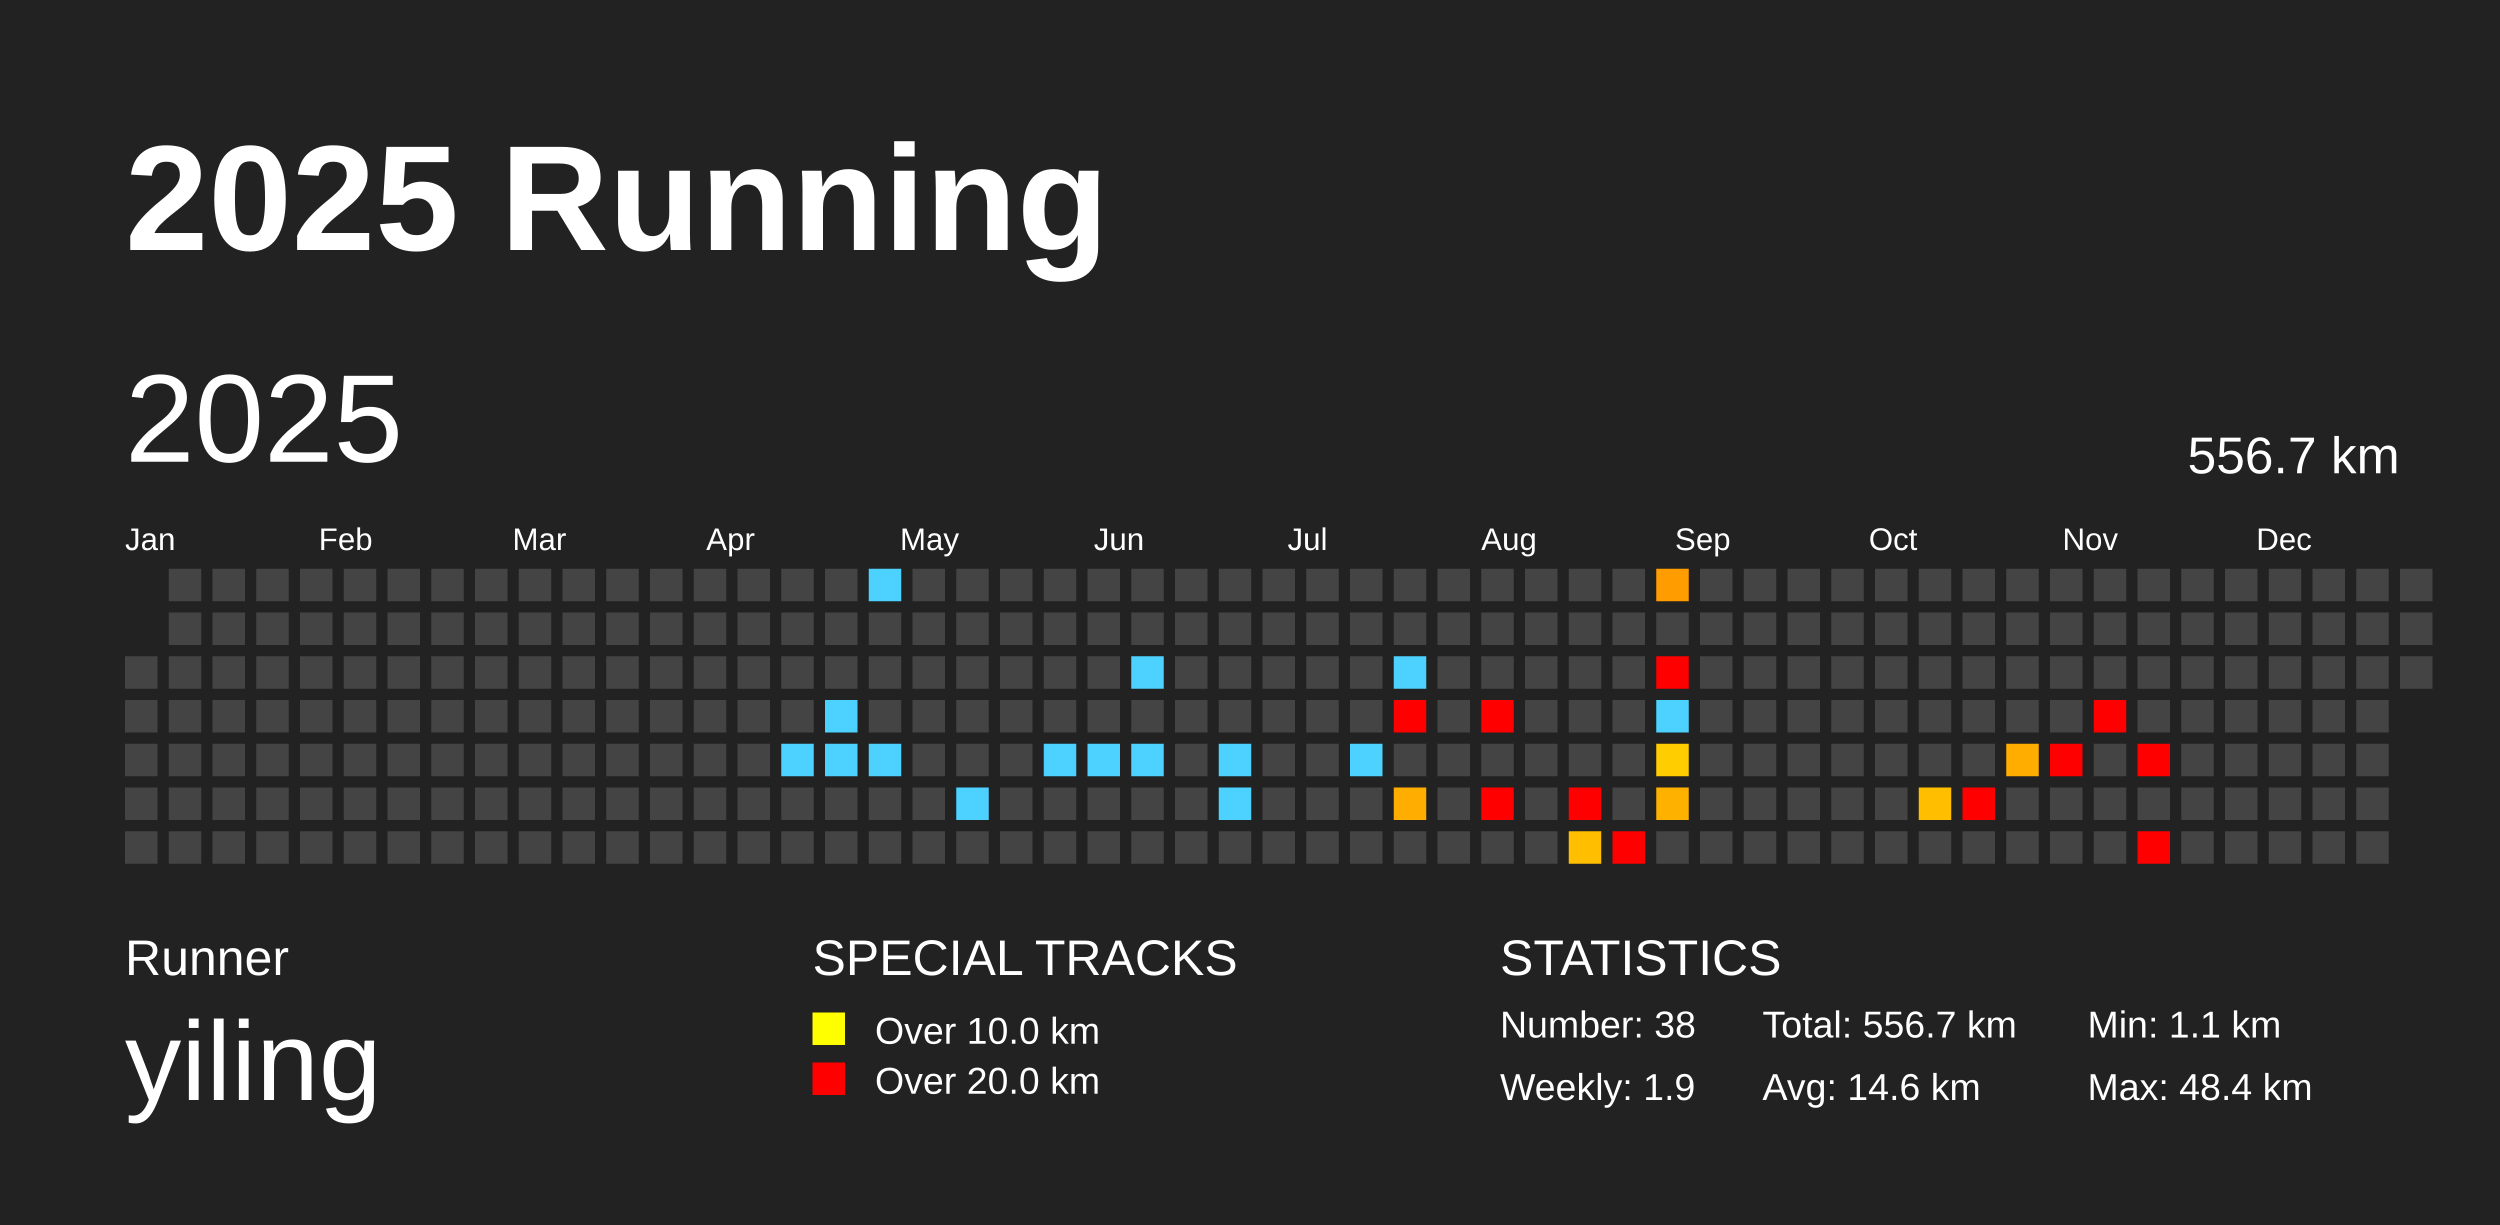
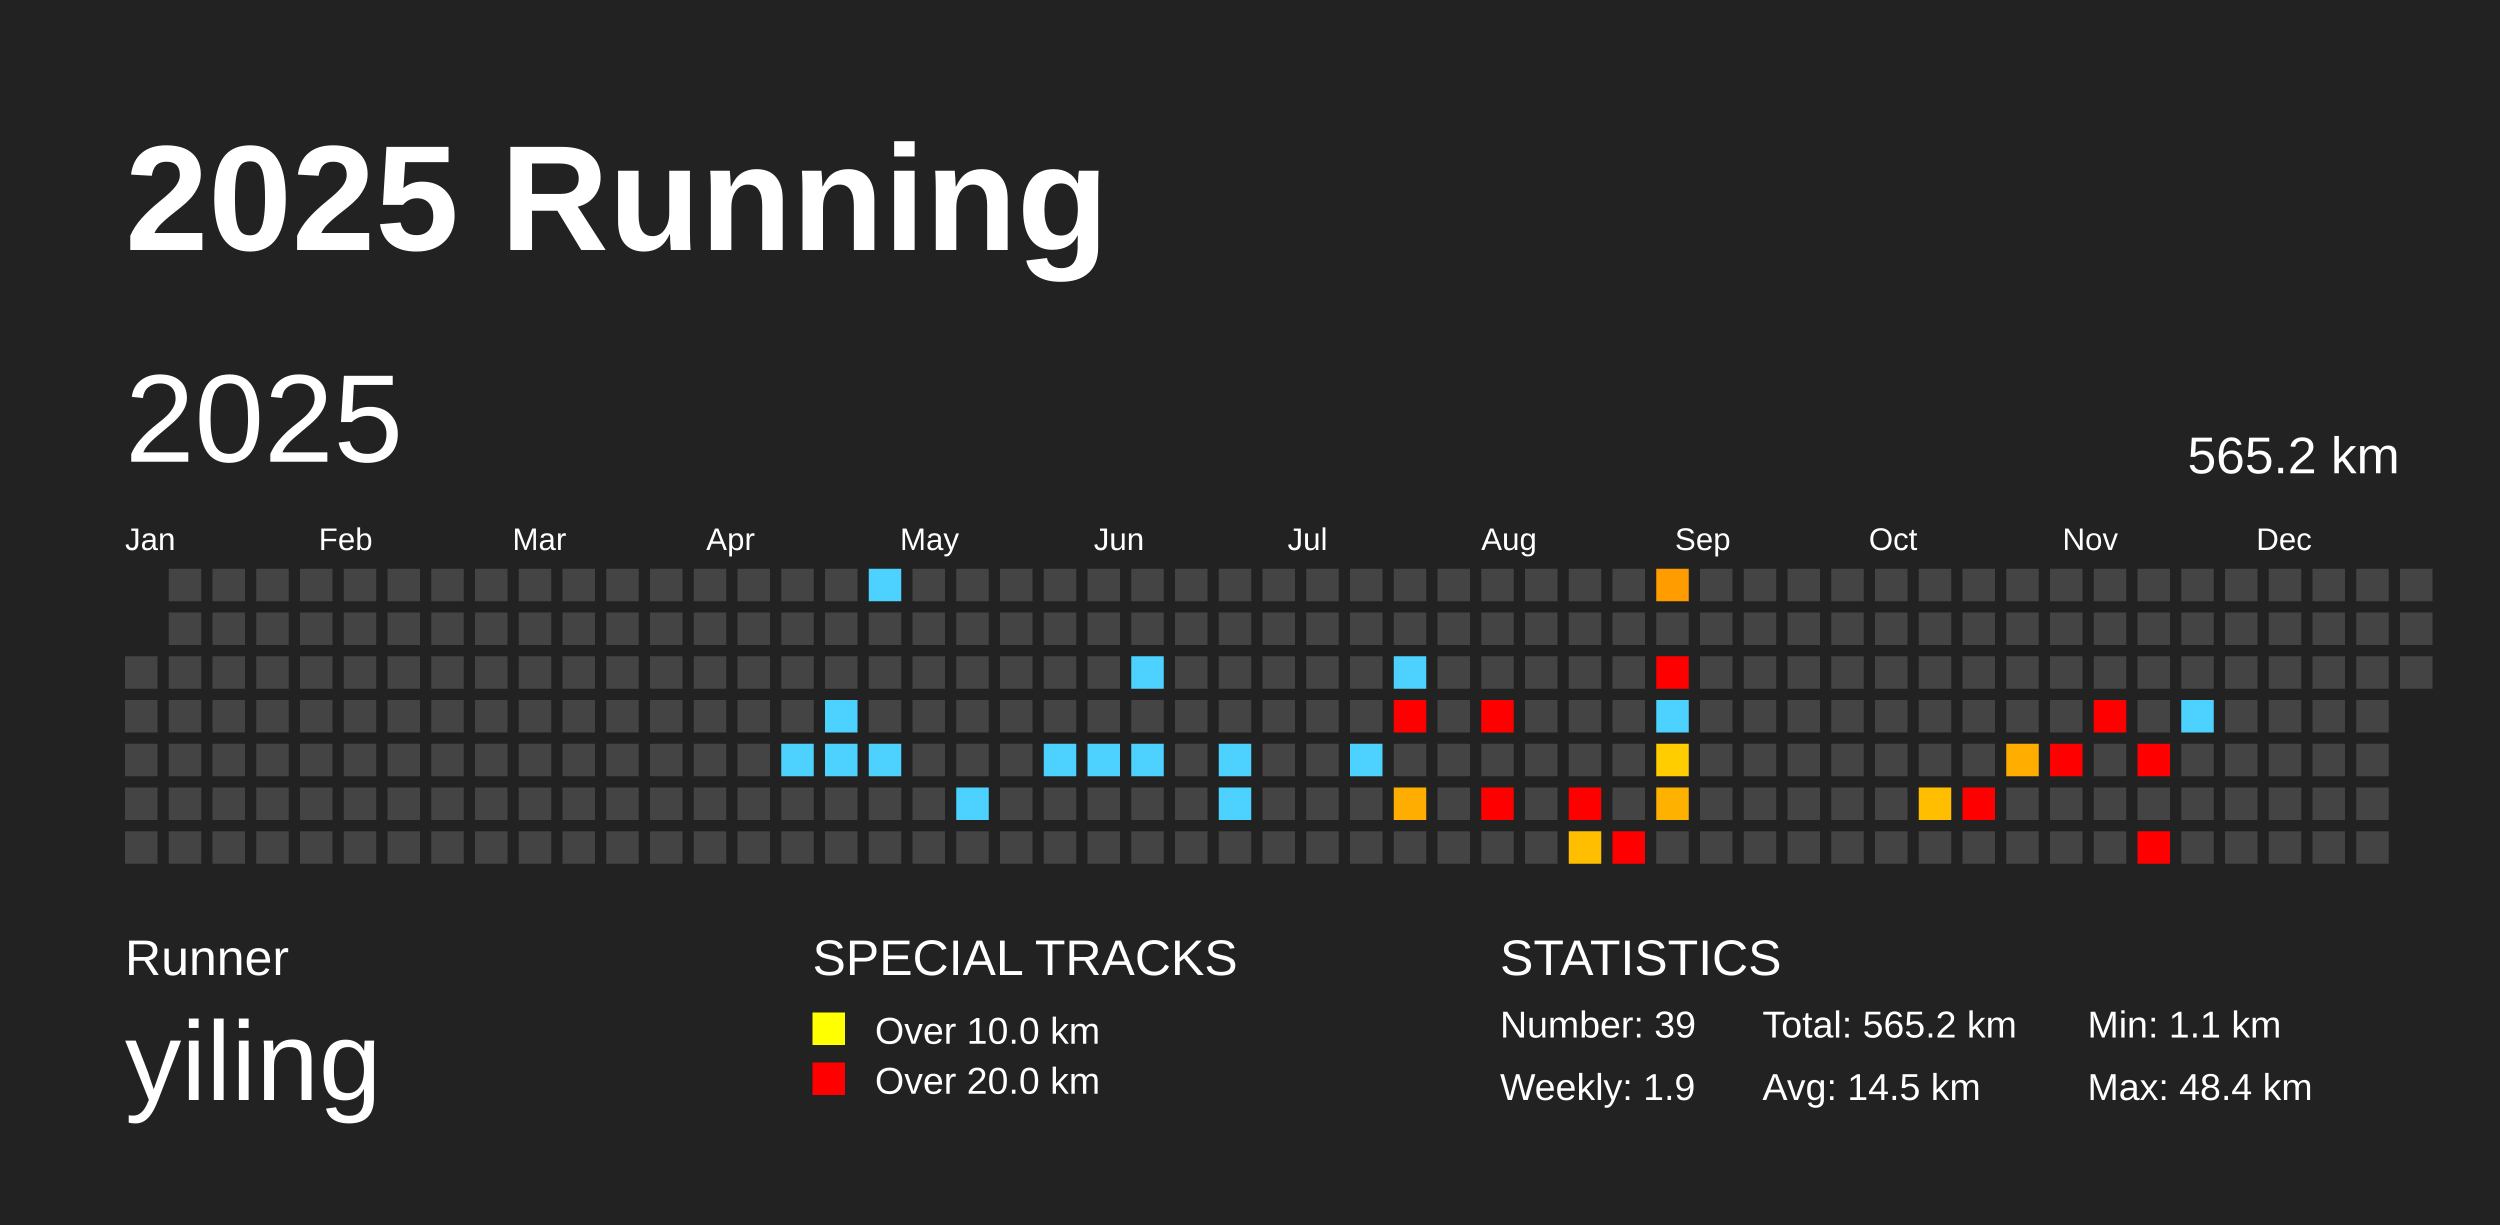
<svg xmlns="http://www.w3.org/2000/svg" baseProfile="full" height="98mm" version="1.1" viewBox="0,0,200,98" width="200mm">
  <defs />
  <rect fill="#222222" height="98" width="200" x="0" y="0" />
  <text fill="#FFFFFF" style="font-size:12px; font-family:Arial; font-weight:bold;" x="10" y="20">2025 Running</text>
  <text fill="#FFFFFF" style="font-size:4px; font-family:Arial" x="10" y="78">Runner</text>
  <text fill="#FFFFFF" style="font-size:9px; font-family:Arial" x="10" y="88">yiling</text>
  <text fill="#FFFFFF" style="font-size:4px; font-family:Arial" x="65" y="78">SPECIAL TRACKS</text>
  <rect fill="yellow" height="2.6" width="2.6" x="65" y="81" />
  <text fill="#FFFFFF" style="font-size:3px; font-family:Arial" x="70" y="83.5">Over 10.0 km</text>
  <rect fill="red" height="2.6" width="2.6" x="65" y="85" />
  <text fill="#FFFFFF" style="font-size:3px; font-family:Arial" x="70" y="87.5">Over 20.0 km</text>
  <text fill="#FFFFFF" style="font-size:4px; font-family:Arial" x="120" y="78">STATISTICS</text>
-   <text fill="#FFFFFF" style="font-size:3px; font-family:Arial" x="120" y="83">Number: 38</text>
+   <text fill="#FFFFFF" style="font-size:3px; font-family:Arial" x="120" y="83">Number: 39</text>
  <text fill="#FFFFFF" style="font-size:3px; font-family:Arial" x="120" y="88">Weekly: 1.9</text>
-   <text fill="#FFFFFF" style="font-size:3px; font-family:Arial" x="141" y="83">Total: 556.7 km</text>
-   <text fill="#FFFFFF" style="font-size:3px; font-family:Arial" x="141" y="88">Avg: 14.6 km</text>
+   <text fill="#FFFFFF" style="font-size:3px; font-family:Arial" x="141" y="83">Total: 565.2 km</text>
+   <text fill="#FFFFFF" style="font-size:3px; font-family:Arial" x="141" y="88">Avg: 14.5 km</text>
  <text fill="#FFFFFF" style="font-size:3px; font-family:Arial" x="167" y="83">Min: 1.1 km</text>
  <text fill="#FFFFFF" style="font-size:3px; font-family:Arial" x="167" y="88">Max: 48.4 km</text>
  <text dominant-baseline="hanging" fill="#FFFFFF" style="font-size:10.0px; font-family:Arial;" x="10" y="30">2025</text>
-   <text dominant-baseline="hanging" fill="#FFFFFF" style="font-size:4.125px; font-family:Arial;" x="175" y="35">556.7 km</text>
+   <text dominant-baseline="hanging" fill="#FFFFFF" style="font-size:4.125px; font-family:Arial;" x="175" y="35">565.2 km</text>
  <text fill="#FFFFFF" style="font-size:2.5px; font-family:Arial" x="10.0" y="44">Jan</text>
  <text fill="#FFFFFF" style="font-size:2.5px; font-family:Arial" x="25.5" y="44">Feb</text>
  <text fill="#FFFFFF" style="font-size:2.5px; font-family:Arial" x="41.0" y="44">Mar</text>
  <text fill="#FFFFFF" style="font-size:2.5px; font-family:Arial" x="56.5" y="44">Apr</text>
  <text fill="#FFFFFF" style="font-size:2.5px; font-family:Arial" x="72.0" y="44">May</text>
  <text fill="#FFFFFF" style="font-size:2.5px; font-family:Arial" x="87.5" y="44">Jun</text>
  <text fill="#FFFFFF" style="font-size:2.5px; font-family:Arial" x="103.0" y="44">Jul</text>
  <text fill="#FFFFFF" style="font-size:2.5px; font-family:Arial" x="118.5" y="44">Aug</text>
  <text fill="#FFFFFF" style="font-size:2.5px; font-family:Arial" x="134.0" y="44">Sep</text>
  <text fill="#FFFFFF" style="font-size:2.5px; font-family:Arial" x="149.5" y="44">Oct</text>
  <text fill="#FFFFFF" style="font-size:2.5px; font-family:Arial" x="165.0" y="44">Nov</text>
  <text fill="#FFFFFF" style="font-size:2.5px; font-family:Arial" x="180.5" y="44">Dec</text>
  <rect fill="#444444" height="2.6" width="2.6" x="10.0" y="52.5" />
  <rect fill="#444444" height="2.6" width="2.6" x="10.0" y="56.0" />
  <rect fill="#444444" height="2.6" width="2.6" x="10.0" y="59.5" />
  <rect fill="#444444" height="2.6" width="2.6" x="10.0" y="63.0" />
  <rect fill="#444444" height="2.6" width="2.6" x="10.0" y="66.5" />
  <rect fill="#444444" height="2.6" width="2.6" x="13.5" y="45.5" />
  <rect fill="#444444" height="2.6" width="2.6" x="13.5" y="49.0" />
  <rect fill="#444444" height="2.6" width="2.6" x="13.5" y="52.5" />
  <rect fill="#444444" height="2.6" width="2.6" x="13.5" y="56.0" />
  <rect fill="#444444" height="2.6" width="2.6" x="13.5" y="59.5" />
  <rect fill="#444444" height="2.6" width="2.6" x="13.5" y="63.0" />
  <rect fill="#444444" height="2.6" width="2.6" x="13.5" y="66.5" />
  <rect fill="#444444" height="2.6" width="2.6" x="17.0" y="45.5" />
  <rect fill="#444444" height="2.6" width="2.6" x="17.0" y="49.0" />
  <rect fill="#444444" height="2.6" width="2.6" x="17.0" y="52.5" />
  <rect fill="#444444" height="2.6" width="2.6" x="17.0" y="56.0" />
  <rect fill="#444444" height="2.6" width="2.6" x="17.0" y="59.5" />
  <rect fill="#444444" height="2.6" width="2.6" x="17.0" y="63.0" />
  <rect fill="#444444" height="2.6" width="2.6" x="17.0" y="66.5" />
  <rect fill="#444444" height="2.6" width="2.6" x="20.5" y="45.5" />
  <rect fill="#444444" height="2.6" width="2.6" x="20.5" y="49.0" />
  <rect fill="#444444" height="2.6" width="2.6" x="20.5" y="52.5" />
  <rect fill="#444444" height="2.6" width="2.6" x="20.5" y="56.0" />
  <rect fill="#444444" height="2.6" width="2.6" x="20.5" y="59.5" />
  <rect fill="#444444" height="2.6" width="2.6" x="20.5" y="63.0" />
  <rect fill="#444444" height="2.6" width="2.6" x="20.5" y="66.5" />
  <rect fill="#444444" height="2.6" width="2.6" x="24.0" y="45.5" />
  <rect fill="#444444" height="2.6" width="2.6" x="24.0" y="49.0" />
  <rect fill="#444444" height="2.6" width="2.6" x="24.0" y="52.5" />
  <rect fill="#444444" height="2.6" width="2.6" x="24.0" y="56.0" />
  <rect fill="#444444" height="2.6" width="2.6" x="24.0" y="59.5" />
  <rect fill="#444444" height="2.6" width="2.6" x="24.0" y="63.0" />
  <rect fill="#444444" height="2.6" width="2.6" x="24.0" y="66.5" />
  <rect fill="#444444" height="2.6" width="2.6" x="27.5" y="45.5" />
  <rect fill="#444444" height="2.6" width="2.6" x="27.5" y="49.0" />
  <rect fill="#444444" height="2.6" width="2.6" x="27.5" y="52.5" />
  <rect fill="#444444" height="2.6" width="2.6" x="27.5" y="56.0" />
  <rect fill="#444444" height="2.6" width="2.6" x="27.5" y="59.5" />
  <rect fill="#444444" height="2.6" width="2.6" x="27.5" y="63.0" />
  <rect fill="#444444" height="2.6" width="2.6" x="27.5" y="66.5" />
  <rect fill="#444444" height="2.6" width="2.6" x="31.0" y="45.5" />
  <rect fill="#444444" height="2.6" width="2.6" x="31.0" y="49.0" />
  <rect fill="#444444" height="2.6" width="2.6" x="31.0" y="52.5" />
  <rect fill="#444444" height="2.6" width="2.6" x="31.0" y="56.0" />
  <rect fill="#444444" height="2.6" width="2.6" x="31.0" y="59.5" />
  <rect fill="#444444" height="2.6" width="2.6" x="31.0" y="63.0" />
  <rect fill="#444444" height="2.6" width="2.6" x="31.0" y="66.5" />
  <rect fill="#444444" height="2.6" width="2.6" x="34.5" y="45.5" />
  <rect fill="#444444" height="2.6" width="2.6" x="34.5" y="49.0" />
  <rect fill="#444444" height="2.6" width="2.6" x="34.5" y="52.5" />
  <rect fill="#444444" height="2.6" width="2.6" x="34.5" y="56.0" />
  <rect fill="#444444" height="2.6" width="2.6" x="34.5" y="59.5" />
  <rect fill="#444444" height="2.6" width="2.6" x="34.5" y="63.0" />
  <rect fill="#444444" height="2.6" width="2.6" x="34.5" y="66.5" />
  <rect fill="#444444" height="2.6" width="2.6" x="38.0" y="45.5" />
  <rect fill="#444444" height="2.6" width="2.6" x="38.0" y="49.0" />
  <rect fill="#444444" height="2.6" width="2.6" x="38.0" y="52.5" />
  <rect fill="#444444" height="2.6" width="2.6" x="38.0" y="56.0" />
  <rect fill="#444444" height="2.6" width="2.6" x="38.0" y="59.5" />
  <rect fill="#444444" height="2.6" width="2.6" x="38.0" y="63.0" />
  <rect fill="#444444" height="2.6" width="2.6" x="38.0" y="66.5" />
  <rect fill="#444444" height="2.6" width="2.6" x="41.5" y="45.5" />
  <rect fill="#444444" height="2.6" width="2.6" x="41.5" y="49.0" />
  <rect fill="#444444" height="2.6" width="2.6" x="41.5" y="52.5" />
  <rect fill="#444444" height="2.6" width="2.6" x="41.5" y="56.0" />
  <rect fill="#444444" height="2.6" width="2.6" x="41.5" y="59.5" />
  <rect fill="#444444" height="2.6" width="2.6" x="41.5" y="63.0" />
  <rect fill="#444444" height="2.6" width="2.6" x="41.5" y="66.5" />
  <rect fill="#444444" height="2.6" width="2.6" x="45.0" y="45.5" />
  <rect fill="#444444" height="2.6" width="2.6" x="45.0" y="49.0" />
  <rect fill="#444444" height="2.6" width="2.6" x="45.0" y="52.5" />
  <rect fill="#444444" height="2.6" width="2.6" x="45.0" y="56.0" />
  <rect fill="#444444" height="2.6" width="2.6" x="45.0" y="59.5" />
  <rect fill="#444444" height="2.6" width="2.6" x="45.0" y="63.0" />
  <rect fill="#444444" height="2.6" width="2.6" x="45.0" y="66.5" />
  <rect fill="#444444" height="2.6" width="2.6" x="48.5" y="45.5" />
  <rect fill="#444444" height="2.6" width="2.6" x="48.5" y="49.0" />
  <rect fill="#444444" height="2.6" width="2.6" x="48.5" y="52.5" />
  <rect fill="#444444" height="2.6" width="2.6" x="48.5" y="56.0" />
  <rect fill="#444444" height="2.6" width="2.6" x="48.5" y="59.5" />
  <rect fill="#444444" height="2.6" width="2.6" x="48.5" y="63.0" />
  <rect fill="#444444" height="2.6" width="2.6" x="48.5" y="66.5" />
  <rect fill="#444444" height="2.6" width="2.6" x="52.0" y="45.5" />
  <rect fill="#444444" height="2.6" width="2.6" x="52.0" y="49.0" />
  <rect fill="#444444" height="2.6" width="2.6" x="52.0" y="52.5" />
  <rect fill="#444444" height="2.6" width="2.6" x="52.0" y="56.0" />
  <rect fill="#444444" height="2.6" width="2.6" x="52.0" y="59.5" />
  <rect fill="#444444" height="2.6" width="2.6" x="52.0" y="63.0" />
  <rect fill="#444444" height="2.6" width="2.6" x="52.0" y="66.5" />
  <rect fill="#444444" height="2.6" width="2.6" x="55.5" y="45.5" />
  <rect fill="#444444" height="2.6" width="2.6" x="55.5" y="49.0" />
  <rect fill="#444444" height="2.6" width="2.6" x="55.5" y="52.5" />
  <rect fill="#444444" height="2.6" width="2.6" x="55.5" y="56.0" />
  <rect fill="#444444" height="2.6" width="2.6" x="55.5" y="59.5" />
  <rect fill="#444444" height="2.6" width="2.6" x="55.5" y="63.0" />
  <rect fill="#444444" height="2.6" width="2.6" x="55.5" y="66.5" />
  <rect fill="#444444" height="2.6" width="2.6" x="59.0" y="45.5" />
  <rect fill="#444444" height="2.6" width="2.6" x="59.0" y="49.0" />
  <rect fill="#444444" height="2.6" width="2.6" x="59.0" y="52.5" />
  <rect fill="#444444" height="2.6" width="2.6" x="59.0" y="56.0" />
  <rect fill="#444444" height="2.6" width="2.6" x="59.0" y="59.5" />
  <rect fill="#444444" height="2.6" width="2.6" x="59.0" y="63.0" />
  <rect fill="#444444" height="2.6" width="2.6" x="59.0" y="66.5" />
  <rect fill="#444444" height="2.6" width="2.6" x="62.5" y="45.5" />
  <rect fill="#444444" height="2.6" width="2.6" x="62.5" y="49.0" />
  <rect fill="#444444" height="2.6" width="2.6" x="62.5" y="52.5" />
  <rect fill="#444444" height="2.6" width="2.6" x="62.5" y="56.0" />
  <rect fill="#4dd2ff" height="2.6" width="2.6" x="62.5" y="59.5" />
  <rect fill="#444444" height="2.6" width="2.6" x="62.5" y="63.0" />
  <rect fill="#444444" height="2.6" width="2.6" x="62.5" y="66.5" />
  <rect fill="#444444" height="2.6" width="2.6" x="66.0" y="45.5" />
  <rect fill="#444444" height="2.6" width="2.6" x="66.0" y="49.0" />
  <rect fill="#444444" height="2.6" width="2.6" x="66.0" y="52.5" />
  <rect fill="#4dd2ff" height="2.6" width="2.6" x="66.0" y="56.0" />
  <rect fill="#4dd2ff" height="2.6" width="2.6" x="66.0" y="59.5" />
  <rect fill="#444444" height="2.6" width="2.6" x="66.0" y="63.0" />
  <rect fill="#444444" height="2.6" width="2.6" x="66.0" y="66.5" />
  <rect fill="#4dd2ff" height="2.6" width="2.6" x="69.5" y="45.5" />
  <rect fill="#444444" height="2.6" width="2.6" x="69.5" y="49.0" />
  <rect fill="#444444" height="2.6" width="2.6" x="69.5" y="52.5" />
  <rect fill="#444444" height="2.6" width="2.6" x="69.5" y="56.0" />
  <rect fill="#4dd2ff" height="2.6" width="2.6" x="69.5" y="59.5" />
  <rect fill="#444444" height="2.6" width="2.6" x="69.5" y="63.0" />
  <rect fill="#444444" height="2.6" width="2.6" x="69.5" y="66.5" />
  <rect fill="#444444" height="2.6" width="2.6" x="73.0" y="45.5" />
  <rect fill="#444444" height="2.6" width="2.6" x="73.0" y="49.0" />
  <rect fill="#444444" height="2.6" width="2.6" x="73.0" y="52.5" />
  <rect fill="#444444" height="2.6" width="2.6" x="73.0" y="56.0" />
  <rect fill="#444444" height="2.6" width="2.6" x="73.0" y="59.5" />
  <rect fill="#444444" height="2.6" width="2.6" x="73.0" y="63.0" />
  <rect fill="#444444" height="2.6" width="2.6" x="73.0" y="66.5" />
  <rect fill="#444444" height="2.6" width="2.6" x="76.5" y="45.5" />
  <rect fill="#444444" height="2.6" width="2.6" x="76.5" y="49.0" />
  <rect fill="#444444" height="2.6" width="2.6" x="76.5" y="52.5" />
  <rect fill="#444444" height="2.6" width="2.6" x="76.5" y="56.0" />
  <rect fill="#444444" height="2.6" width="2.6" x="76.5" y="59.5" />
  <rect fill="#4dd2ff" height="2.6" width="2.6" x="76.5" y="63.0" />
  <rect fill="#444444" height="2.6" width="2.6" x="76.5" y="66.5" />
  <rect fill="#444444" height="2.6" width="2.6" x="80.0" y="45.5" />
  <rect fill="#444444" height="2.6" width="2.6" x="80.0" y="49.0" />
  <rect fill="#444444" height="2.6" width="2.6" x="80.0" y="52.5" />
  <rect fill="#444444" height="2.6" width="2.6" x="80.0" y="56.0" />
  <rect fill="#444444" height="2.6" width="2.6" x="80.0" y="59.5" />
  <rect fill="#444444" height="2.6" width="2.6" x="80.0" y="63.0" />
  <rect fill="#444444" height="2.6" width="2.6" x="80.0" y="66.5" />
  <rect fill="#444444" height="2.6" width="2.6" x="83.5" y="45.5" />
  <rect fill="#444444" height="2.6" width="2.6" x="83.5" y="49.0" />
  <rect fill="#444444" height="2.6" width="2.6" x="83.5" y="52.5" />
  <rect fill="#444444" height="2.6" width="2.6" x="83.5" y="56.0" />
  <rect fill="#4dd2ff" height="2.6" width="2.6" x="83.5" y="59.5" />
  <rect fill="#444444" height="2.6" width="2.6" x="83.5" y="63.0" />
  <rect fill="#444444" height="2.6" width="2.6" x="83.5" y="66.5" />
  <rect fill="#444444" height="2.6" width="2.6" x="87.0" y="45.5" />
  <rect fill="#444444" height="2.6" width="2.6" x="87.0" y="49.0" />
  <rect fill="#444444" height="2.6" width="2.6" x="87.0" y="52.5" />
  <rect fill="#444444" height="2.6" width="2.6" x="87.0" y="56.0" />
  <rect fill="#4dd2ff" height="2.6" width="2.6" x="87.0" y="59.5" />
  <rect fill="#444444" height="2.6" width="2.6" x="87.0" y="63.0" />
  <rect fill="#444444" height="2.6" width="2.6" x="87.0" y="66.5" />
  <rect fill="#444444" height="2.6" width="2.6" x="90.5" y="45.5" />
  <rect fill="#444444" height="2.6" width="2.6" x="90.5" y="49.0" />
  <rect fill="#4dd2ff" height="2.6" width="2.6" x="90.5" y="52.5" />
  <rect fill="#444444" height="2.6" width="2.6" x="90.5" y="56.0" />
  <rect fill="#4dd2ff" height="2.6" width="2.6" x="90.5" y="59.5" />
  <rect fill="#444444" height="2.6" width="2.6" x="90.5" y="63.0" />
  <rect fill="#444444" height="2.6" width="2.6" x="90.5" y="66.5" />
  <rect fill="#444444" height="2.6" width="2.6" x="94.0" y="45.5" />
  <rect fill="#444444" height="2.6" width="2.6" x="94.0" y="49.0" />
  <rect fill="#444444" height="2.6" width="2.6" x="94.0" y="52.5" />
  <rect fill="#444444" height="2.6" width="2.6" x="94.0" y="56.0" />
  <rect fill="#444444" height="2.6" width="2.6" x="94.0" y="59.5" />
  <rect fill="#444444" height="2.6" width="2.6" x="94.0" y="63.0" />
  <rect fill="#444444" height="2.6" width="2.6" x="94.0" y="66.5" />
  <rect fill="#444444" height="2.6" width="2.6" x="97.5" y="45.5" />
  <rect fill="#444444" height="2.6" width="2.6" x="97.5" y="49.0" />
  <rect fill="#444444" height="2.6" width="2.6" x="97.5" y="52.5" />
  <rect fill="#444444" height="2.6" width="2.6" x="97.5" y="56.0" />
  <rect fill="#4dd2ff" height="2.6" width="2.6" x="97.5" y="59.5" />
  <rect fill="#4dd2ff" height="2.6" width="2.6" x="97.5" y="63.0" />
  <rect fill="#444444" height="2.6" width="2.6" x="97.5" y="66.5" />
  <rect fill="#444444" height="2.6" width="2.6" x="101.0" y="45.5" />
  <rect fill="#444444" height="2.6" width="2.6" x="101.0" y="49.0" />
  <rect fill="#444444" height="2.6" width="2.6" x="101.0" y="52.5" />
  <rect fill="#444444" height="2.6" width="2.6" x="101.0" y="56.0" />
  <rect fill="#444444" height="2.6" width="2.6" x="101.0" y="59.5" />
  <rect fill="#444444" height="2.6" width="2.6" x="101.0" y="63.0" />
  <rect fill="#444444" height="2.6" width="2.6" x="101.0" y="66.5" />
  <rect fill="#444444" height="2.6" width="2.6" x="104.5" y="45.5" />
  <rect fill="#444444" height="2.6" width="2.6" x="104.5" y="49.0" />
  <rect fill="#444444" height="2.6" width="2.6" x="104.5" y="52.5" />
  <rect fill="#444444" height="2.6" width="2.6" x="104.5" y="56.0" />
  <rect fill="#444444" height="2.6" width="2.6" x="104.5" y="59.5" />
  <rect fill="#444444" height="2.6" width="2.6" x="104.5" y="63.0" />
  <rect fill="#444444" height="2.6" width="2.6" x="104.5" y="66.5" />
  <rect fill="#444444" height="2.6" width="2.6" x="108.0" y="45.5" />
  <rect fill="#444444" height="2.6" width="2.6" x="108.0" y="49.0" />
  <rect fill="#444444" height="2.6" width="2.6" x="108.0" y="52.5" />
  <rect fill="#444444" height="2.6" width="2.6" x="108.0" y="56.0" />
  <rect fill="#4dd2ff" height="2.6" width="2.6" x="108.0" y="59.5" />
  <rect fill="#444444" height="2.6" width="2.6" x="108.0" y="63.0" />
  <rect fill="#444444" height="2.6" width="2.6" x="108.0" y="66.5" />
  <rect fill="#444444" height="2.6" width="2.6" x="111.5" y="45.5" />
  <rect fill="#444444" height="2.6" width="2.6" x="111.5" y="49.0" />
  <rect fill="#4dd2ff" height="2.6" width="2.6" x="111.5" y="52.5" />
  <rect fill="red" height="2.6" width="2.6" x="111.5" y="56.0" />
  <rect fill="#444444" height="2.6" width="2.6" x="111.5" y="59.5" />
  <rect fill="#ffad00" height="2.6" width="2.6" x="111.5" y="63.0" />
  <rect fill="#444444" height="2.6" width="2.6" x="111.5" y="66.5" />
  <rect fill="#444444" height="2.6" width="2.6" x="115.0" y="45.5" />
  <rect fill="#444444" height="2.6" width="2.6" x="115.0" y="49.0" />
  <rect fill="#444444" height="2.6" width="2.6" x="115.0" y="52.5" />
  <rect fill="#444444" height="2.6" width="2.6" x="115.0" y="56.0" />
  <rect fill="#444444" height="2.6" width="2.6" x="115.0" y="59.5" />
  <rect fill="#444444" height="2.6" width="2.6" x="115.0" y="63.0" />
  <rect fill="#444444" height="2.6" width="2.6" x="115.0" y="66.5" />
  <rect fill="#444444" height="2.6" width="2.6" x="118.5" y="45.5" />
  <rect fill="#444444" height="2.6" width="2.6" x="118.5" y="49.0" />
  <rect fill="#444444" height="2.6" width="2.6" x="118.5" y="52.5" />
  <rect fill="red" height="2.6" width="2.6" x="118.5" y="56.0" />
  <rect fill="#444444" height="2.6" width="2.6" x="118.5" y="59.5" />
  <rect fill="red" height="2.6" width="2.6" x="118.5" y="63.0" />
  <rect fill="#444444" height="2.6" width="2.6" x="118.5" y="66.5" />
  <rect fill="#444444" height="2.6" width="2.6" x="122.0" y="45.5" />
  <rect fill="#444444" height="2.6" width="2.6" x="122.0" y="49.0" />
  <rect fill="#444444" height="2.6" width="2.6" x="122.0" y="52.5" />
  <rect fill="#444444" height="2.6" width="2.6" x="122.0" y="56.0" />
  <rect fill="#444444" height="2.6" width="2.6" x="122.0" y="59.5" />
  <rect fill="#444444" height="2.6" width="2.6" x="122.0" y="63.0" />
  <rect fill="#444444" height="2.6" width="2.6" x="122.0" y="66.5" />
  <rect fill="#444444" height="2.6" width="2.6" x="125.5" y="45.5" />
  <rect fill="#444444" height="2.6" width="2.6" x="125.5" y="49.0" />
  <rect fill="#444444" height="2.6" width="2.6" x="125.5" y="52.5" />
  <rect fill="#444444" height="2.6" width="2.6" x="125.5" y="56.0" />
  <rect fill="#444444" height="2.6" width="2.6" x="125.5" y="59.5" />
  <rect fill="red" height="2.6" width="2.6" x="125.5" y="63.0" />
  <rect fill="#ffbf00" height="2.6" width="2.6" x="125.5" y="66.5" />
  <rect fill="#444444" height="2.6" width="2.6" x="129.0" y="45.5" />
  <rect fill="#444444" height="2.6" width="2.6" x="129.0" y="49.0" />
  <rect fill="#444444" height="2.6" width="2.6" x="129.0" y="52.5" />
  <rect fill="#444444" height="2.6" width="2.6" x="129.0" y="56.0" />
  <rect fill="#444444" height="2.6" width="2.6" x="129.0" y="59.5" />
  <rect fill="#444444" height="2.6" width="2.6" x="129.0" y="63.0" />
  <rect fill="red" height="2.6" width="2.6" x="129.0" y="66.5" />
  <rect fill="#ff9d00" height="2.6" width="2.6" x="132.5" y="45.5" />
  <rect fill="#444444" height="2.6" width="2.6" x="132.5" y="49.0" />
  <rect fill="red" height="2.6" width="2.6" x="132.5" y="52.5" />
  <rect fill="#4dd2ff" height="2.6" width="2.6" x="132.5" y="56.0" />
  <rect fill="#ffcd00" height="2.6" width="2.6" x="132.5" y="59.5" />
  <rect fill="#ffb100" height="2.6" width="2.6" x="132.5" y="63.0" />
  <rect fill="#444444" height="2.6" width="2.6" x="132.5" y="66.5" />
  <rect fill="#444444" height="2.6" width="2.6" x="136.0" y="45.5" />
  <rect fill="#444444" height="2.6" width="2.6" x="136.0" y="49.0" />
  <rect fill="#444444" height="2.6" width="2.6" x="136.0" y="52.5" />
  <rect fill="#444444" height="2.6" width="2.6" x="136.0" y="56.0" />
  <rect fill="#444444" height="2.6" width="2.6" x="136.0" y="59.5" />
  <rect fill="#444444" height="2.6" width="2.6" x="136.0" y="63.0" />
  <rect fill="#444444" height="2.6" width="2.6" x="136.0" y="66.5" />
  <rect fill="#444444" height="2.6" width="2.6" x="139.5" y="45.5" />
  <rect fill="#444444" height="2.6" width="2.6" x="139.5" y="49.0" />
  <rect fill="#444444" height="2.6" width="2.6" x="139.5" y="52.5" />
  <rect fill="#444444" height="2.6" width="2.6" x="139.5" y="56.0" />
  <rect fill="#444444" height="2.6" width="2.6" x="139.5" y="59.5" />
  <rect fill="#444444" height="2.6" width="2.6" x="139.5" y="63.0" />
  <rect fill="#444444" height="2.6" width="2.6" x="139.5" y="66.5" />
  <rect fill="#444444" height="2.6" width="2.6" x="143.0" y="45.5" />
  <rect fill="#444444" height="2.6" width="2.6" x="143.0" y="49.0" />
  <rect fill="#444444" height="2.6" width="2.6" x="143.0" y="52.5" />
  <rect fill="#444444" height="2.6" width="2.6" x="143.0" y="56.0" />
  <rect fill="#444444" height="2.6" width="2.6" x="143.0" y="59.5" />
  <rect fill="#444444" height="2.6" width="2.6" x="143.0" y="63.0" />
  <rect fill="#444444" height="2.6" width="2.6" x="143.0" y="66.5" />
  <rect fill="#444444" height="2.6" width="2.6" x="146.5" y="45.5" />
  <rect fill="#444444" height="2.6" width="2.6" x="146.5" y="49.0" />
  <rect fill="#444444" height="2.6" width="2.6" x="146.5" y="52.5" />
  <rect fill="#444444" height="2.6" width="2.6" x="146.5" y="56.0" />
  <rect fill="#444444" height="2.6" width="2.6" x="146.5" y="59.5" />
  <rect fill="#444444" height="2.6" width="2.6" x="146.5" y="63.0" />
  <rect fill="#444444" height="2.6" width="2.6" x="146.5" y="66.5" />
  <rect fill="#444444" height="2.6" width="2.6" x="150.0" y="45.5" />
  <rect fill="#444444" height="2.6" width="2.6" x="150.0" y="49.0" />
  <rect fill="#444444" height="2.6" width="2.6" x="150.0" y="52.5" />
  <rect fill="#444444" height="2.6" width="2.6" x="150.0" y="56.0" />
  <rect fill="#444444" height="2.6" width="2.6" x="150.0" y="59.5" />
  <rect fill="#444444" height="2.6" width="2.6" x="150.0" y="63.0" />
  <rect fill="#444444" height="2.6" width="2.6" x="150.0" y="66.5" />
  <rect fill="#444444" height="2.6" width="2.6" x="153.5" y="45.5" />
  <rect fill="#444444" height="2.6" width="2.6" x="153.5" y="49.0" />
  <rect fill="#444444" height="2.6" width="2.6" x="153.5" y="52.5" />
  <rect fill="#444444" height="2.6" width="2.6" x="153.5" y="56.0" />
  <rect fill="#444444" height="2.6" width="2.6" x="153.5" y="59.5" />
  <rect fill="#ffbf00" height="2.6" width="2.6" x="153.5" y="63.0" />
  <rect fill="#444444" height="2.6" width="2.6" x="153.5" y="66.5" />
  <rect fill="#444444" height="2.6" width="2.6" x="157.0" y="45.5" />
  <rect fill="#444444" height="2.6" width="2.6" x="157.0" y="49.0" />
  <rect fill="#444444" height="2.6" width="2.6" x="157.0" y="52.5" />
  <rect fill="#444444" height="2.6" width="2.6" x="157.0" y="56.0" />
  <rect fill="#444444" height="2.6" width="2.6" x="157.0" y="59.5" />
  <rect fill="red" height="2.6" width="2.6" x="157.0" y="63.0" />
  <rect fill="#444444" height="2.6" width="2.6" x="157.0" y="66.5" />
  <rect fill="#444444" height="2.6" width="2.6" x="160.5" y="45.5" />
  <rect fill="#444444" height="2.6" width="2.6" x="160.5" y="49.0" />
  <rect fill="#444444" height="2.6" width="2.6" x="160.5" y="52.5" />
  <rect fill="#444444" height="2.6" width="2.6" x="160.5" y="56.0" />
  <rect fill="#ffae00" height="2.6" width="2.6" x="160.5" y="59.5" />
  <rect fill="#444444" height="2.6" width="2.6" x="160.5" y="63.0" />
  <rect fill="#444444" height="2.6" width="2.6" x="160.5" y="66.5" />
  <rect fill="#444444" height="2.6" width="2.6" x="164.0" y="45.5" />
  <rect fill="#444444" height="2.6" width="2.6" x="164.0" y="49.0" />
  <rect fill="#444444" height="2.6" width="2.6" x="164.0" y="52.5" />
  <rect fill="#444444" height="2.6" width="2.6" x="164.0" y="56.0" />
  <rect fill="red" height="2.6" width="2.6" x="164.0" y="59.5" />
  <rect fill="#444444" height="2.6" width="2.6" x="164.0" y="63.0" />
  <rect fill="#444444" height="2.6" width="2.6" x="164.0" y="66.5" />
  <rect fill="#444444" height="2.6" width="2.6" x="167.5" y="45.5" />
  <rect fill="#444444" height="2.6" width="2.6" x="167.5" y="49.0" />
  <rect fill="#444444" height="2.6" width="2.6" x="167.5" y="52.5" />
  <rect fill="red" height="2.6" width="2.6" x="167.5" y="56.0" />
  <rect fill="#444444" height="2.6" width="2.6" x="167.5" y="59.5" />
  <rect fill="#444444" height="2.6" width="2.6" x="167.5" y="63.0" />
  <rect fill="#444444" height="2.6" width="2.6" x="167.5" y="66.5" />
  <rect fill="#444444" height="2.6" width="2.6" x="171.0" y="45.5" />
  <rect fill="#444444" height="2.6" width="2.6" x="171.0" y="49.0" />
  <rect fill="#444444" height="2.6" width="2.6" x="171.0" y="52.5" />
  <rect fill="#444444" height="2.6" width="2.6" x="171.0" y="56.0" />
  <rect fill="red" height="2.6" width="2.6" x="171.0" y="59.5" />
  <rect fill="#444444" height="2.6" width="2.6" x="171.0" y="63.0" />
  <rect fill="red" height="2.6" width="2.6" x="171.0" y="66.5" />
  <rect fill="#444444" height="2.6" width="2.6" x="174.5" y="45.5" />
  <rect fill="#444444" height="2.6" width="2.6" x="174.5" y="49.0" />
  <rect fill="#444444" height="2.6" width="2.6" x="174.5" y="52.5" />
-   <rect fill="#444444" height="2.6" width="2.6" x="174.5" y="56.0" />
+   <rect fill="#4dd2ff" height="2.6" width="2.6" x="174.5" y="56.0" />
  <rect fill="#444444" height="2.6" width="2.6" x="174.5" y="59.5" />
  <rect fill="#444444" height="2.6" width="2.6" x="174.5" y="63.0" />
  <rect fill="#444444" height="2.6" width="2.6" x="174.5" y="66.5" />
  <rect fill="#444444" height="2.6" width="2.6" x="178.0" y="45.5" />
  <rect fill="#444444" height="2.6" width="2.6" x="178.0" y="49.0" />
  <rect fill="#444444" height="2.6" width="2.6" x="178.0" y="52.5" />
  <rect fill="#444444" height="2.6" width="2.6" x="178.0" y="56.0" />
  <rect fill="#444444" height="2.6" width="2.6" x="178.0" y="59.5" />
  <rect fill="#444444" height="2.6" width="2.6" x="178.0" y="63.0" />
  <rect fill="#444444" height="2.6" width="2.6" x="178.0" y="66.5" />
  <rect fill="#444444" height="2.6" width="2.6" x="181.5" y="45.5" />
  <rect fill="#444444" height="2.6" width="2.6" x="181.5" y="49.0" />
  <rect fill="#444444" height="2.6" width="2.6" x="181.5" y="52.5" />
  <rect fill="#444444" height="2.6" width="2.6" x="181.5" y="56.0" />
  <rect fill="#444444" height="2.6" width="2.6" x="181.5" y="59.5" />
  <rect fill="#444444" height="2.6" width="2.6" x="181.5" y="63.0" />
  <rect fill="#444444" height="2.6" width="2.6" x="181.5" y="66.5" />
  <rect fill="#444444" height="2.6" width="2.6" x="185.0" y="45.5" />
  <rect fill="#444444" height="2.6" width="2.6" x="185.0" y="49.0" />
  <rect fill="#444444" height="2.6" width="2.6" x="185.0" y="52.5" />
  <rect fill="#444444" height="2.6" width="2.6" x="185.0" y="56.0" />
  <rect fill="#444444" height="2.6" width="2.6" x="185.0" y="59.5" />
  <rect fill="#444444" height="2.6" width="2.6" x="185.0" y="63.0" />
  <rect fill="#444444" height="2.6" width="2.6" x="185.0" y="66.5" />
  <rect fill="#444444" height="2.6" width="2.6" x="188.5" y="45.5" />
  <rect fill="#444444" height="2.6" width="2.6" x="188.5" y="49.0" />
  <rect fill="#444444" height="2.6" width="2.6" x="188.5" y="52.5" />
  <rect fill="#444444" height="2.6" width="2.6" x="188.5" y="56.0" />
  <rect fill="#444444" height="2.6" width="2.6" x="188.5" y="59.5" />
  <rect fill="#444444" height="2.6" width="2.6" x="188.5" y="63.0" />
  <rect fill="#444444" height="2.6" width="2.6" x="188.5" y="66.5" />
  <rect fill="#444444" height="2.6" width="2.6" x="192.0" y="45.5" />
  <rect fill="#444444" height="2.6" width="2.6" x="192.0" y="49.0" />
  <rect fill="#444444" height="2.6" width="2.6" x="192.0" y="52.5" />
</svg>
